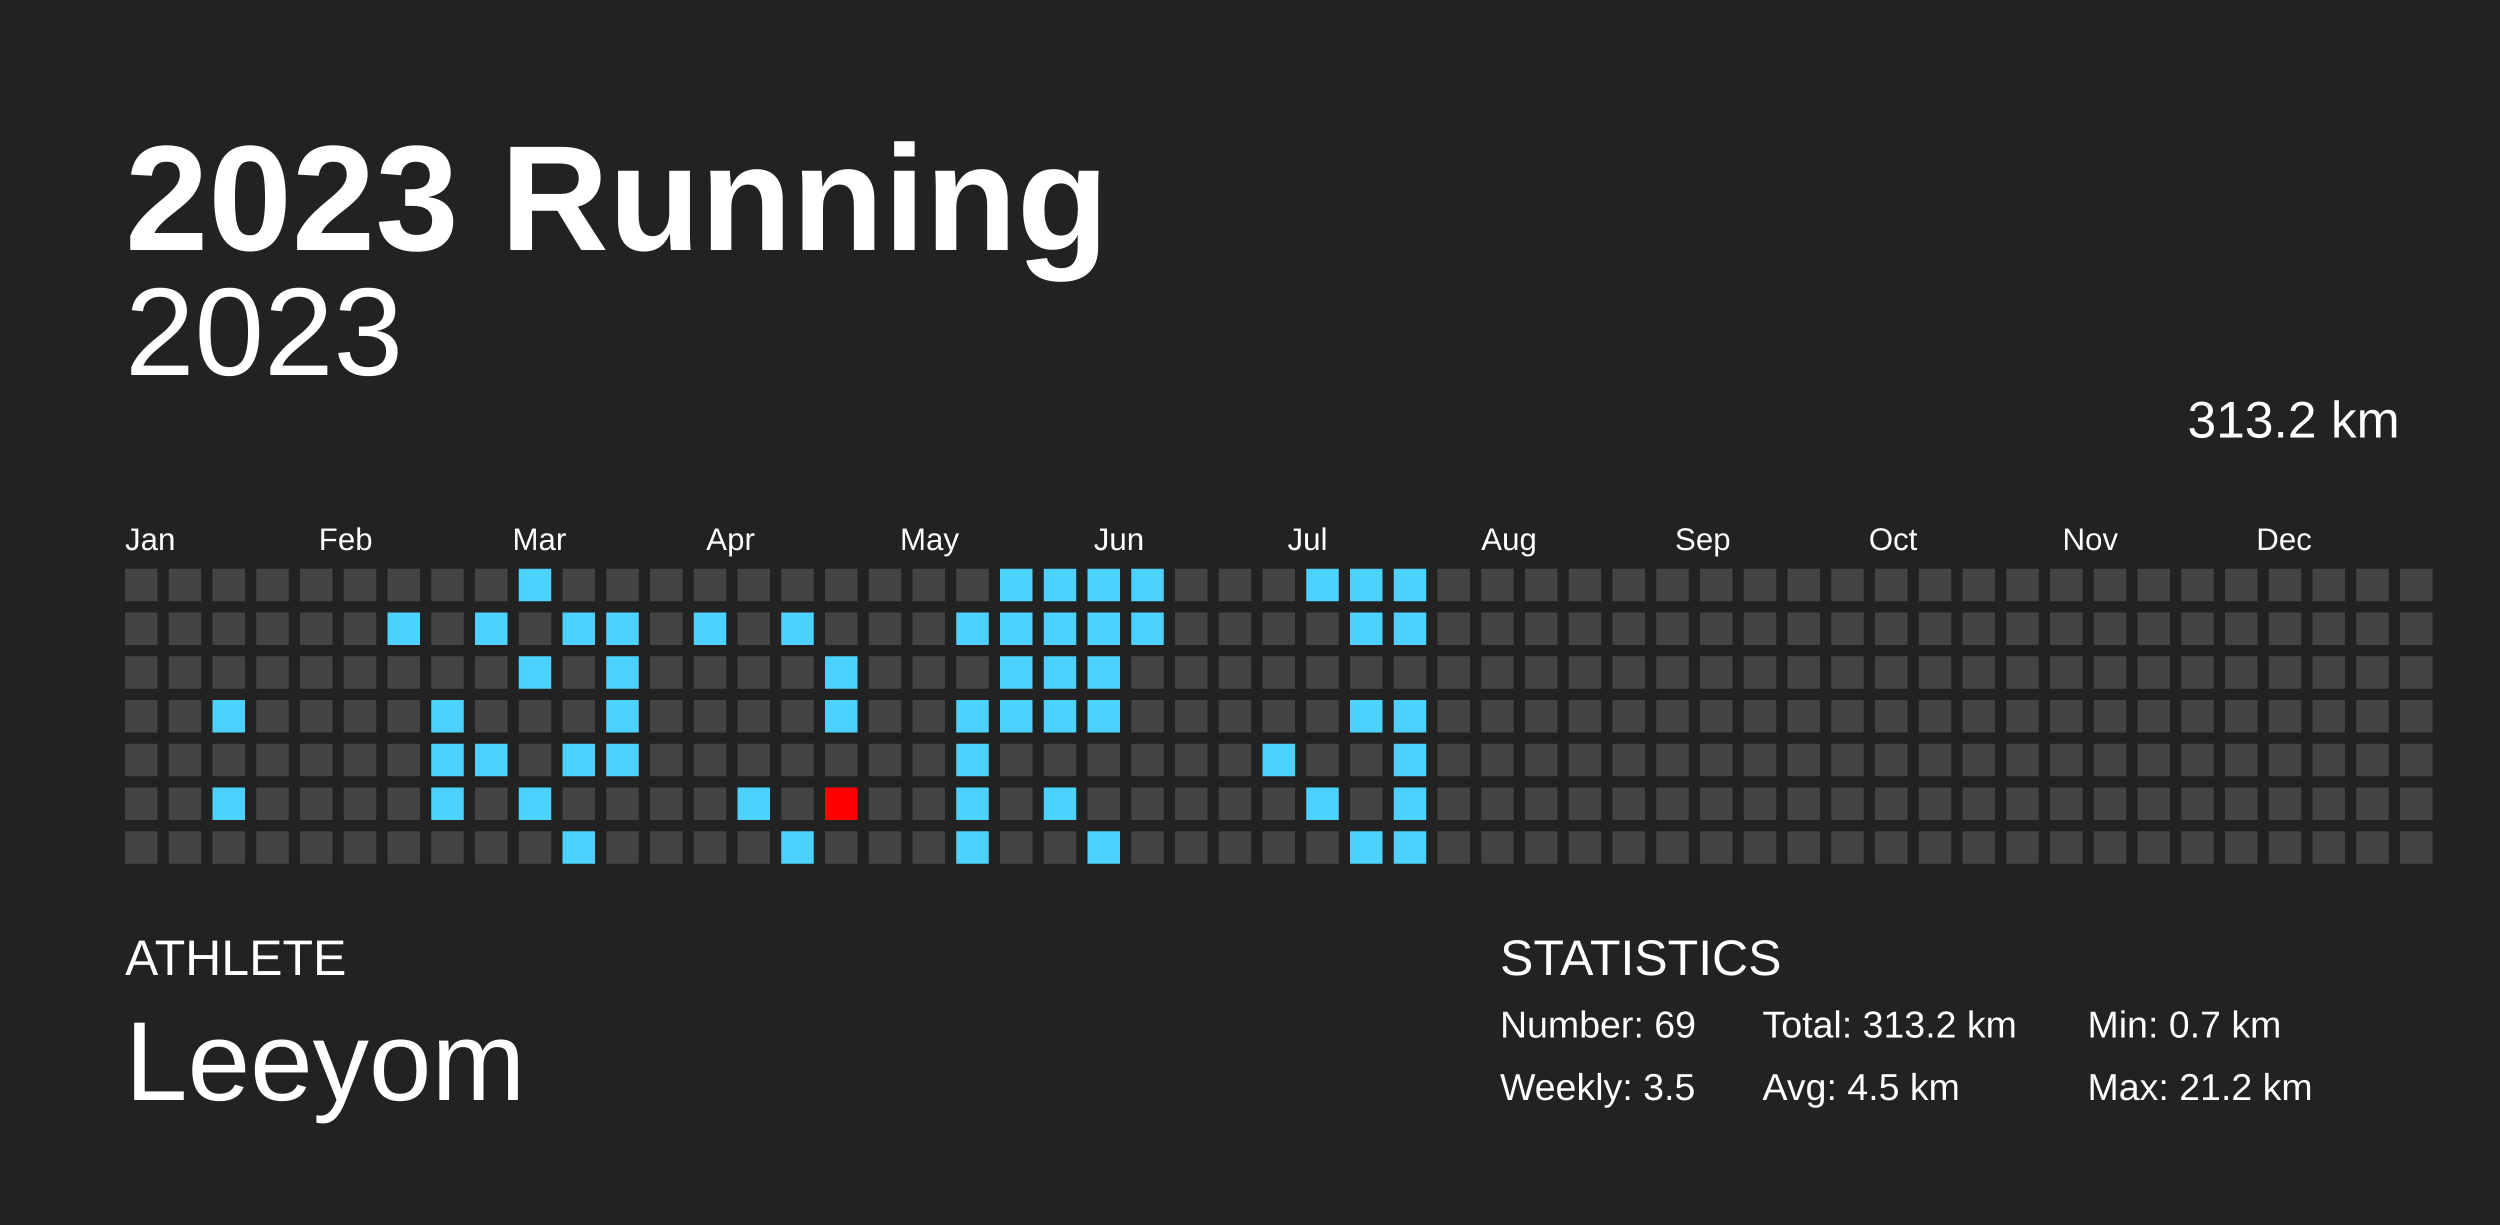
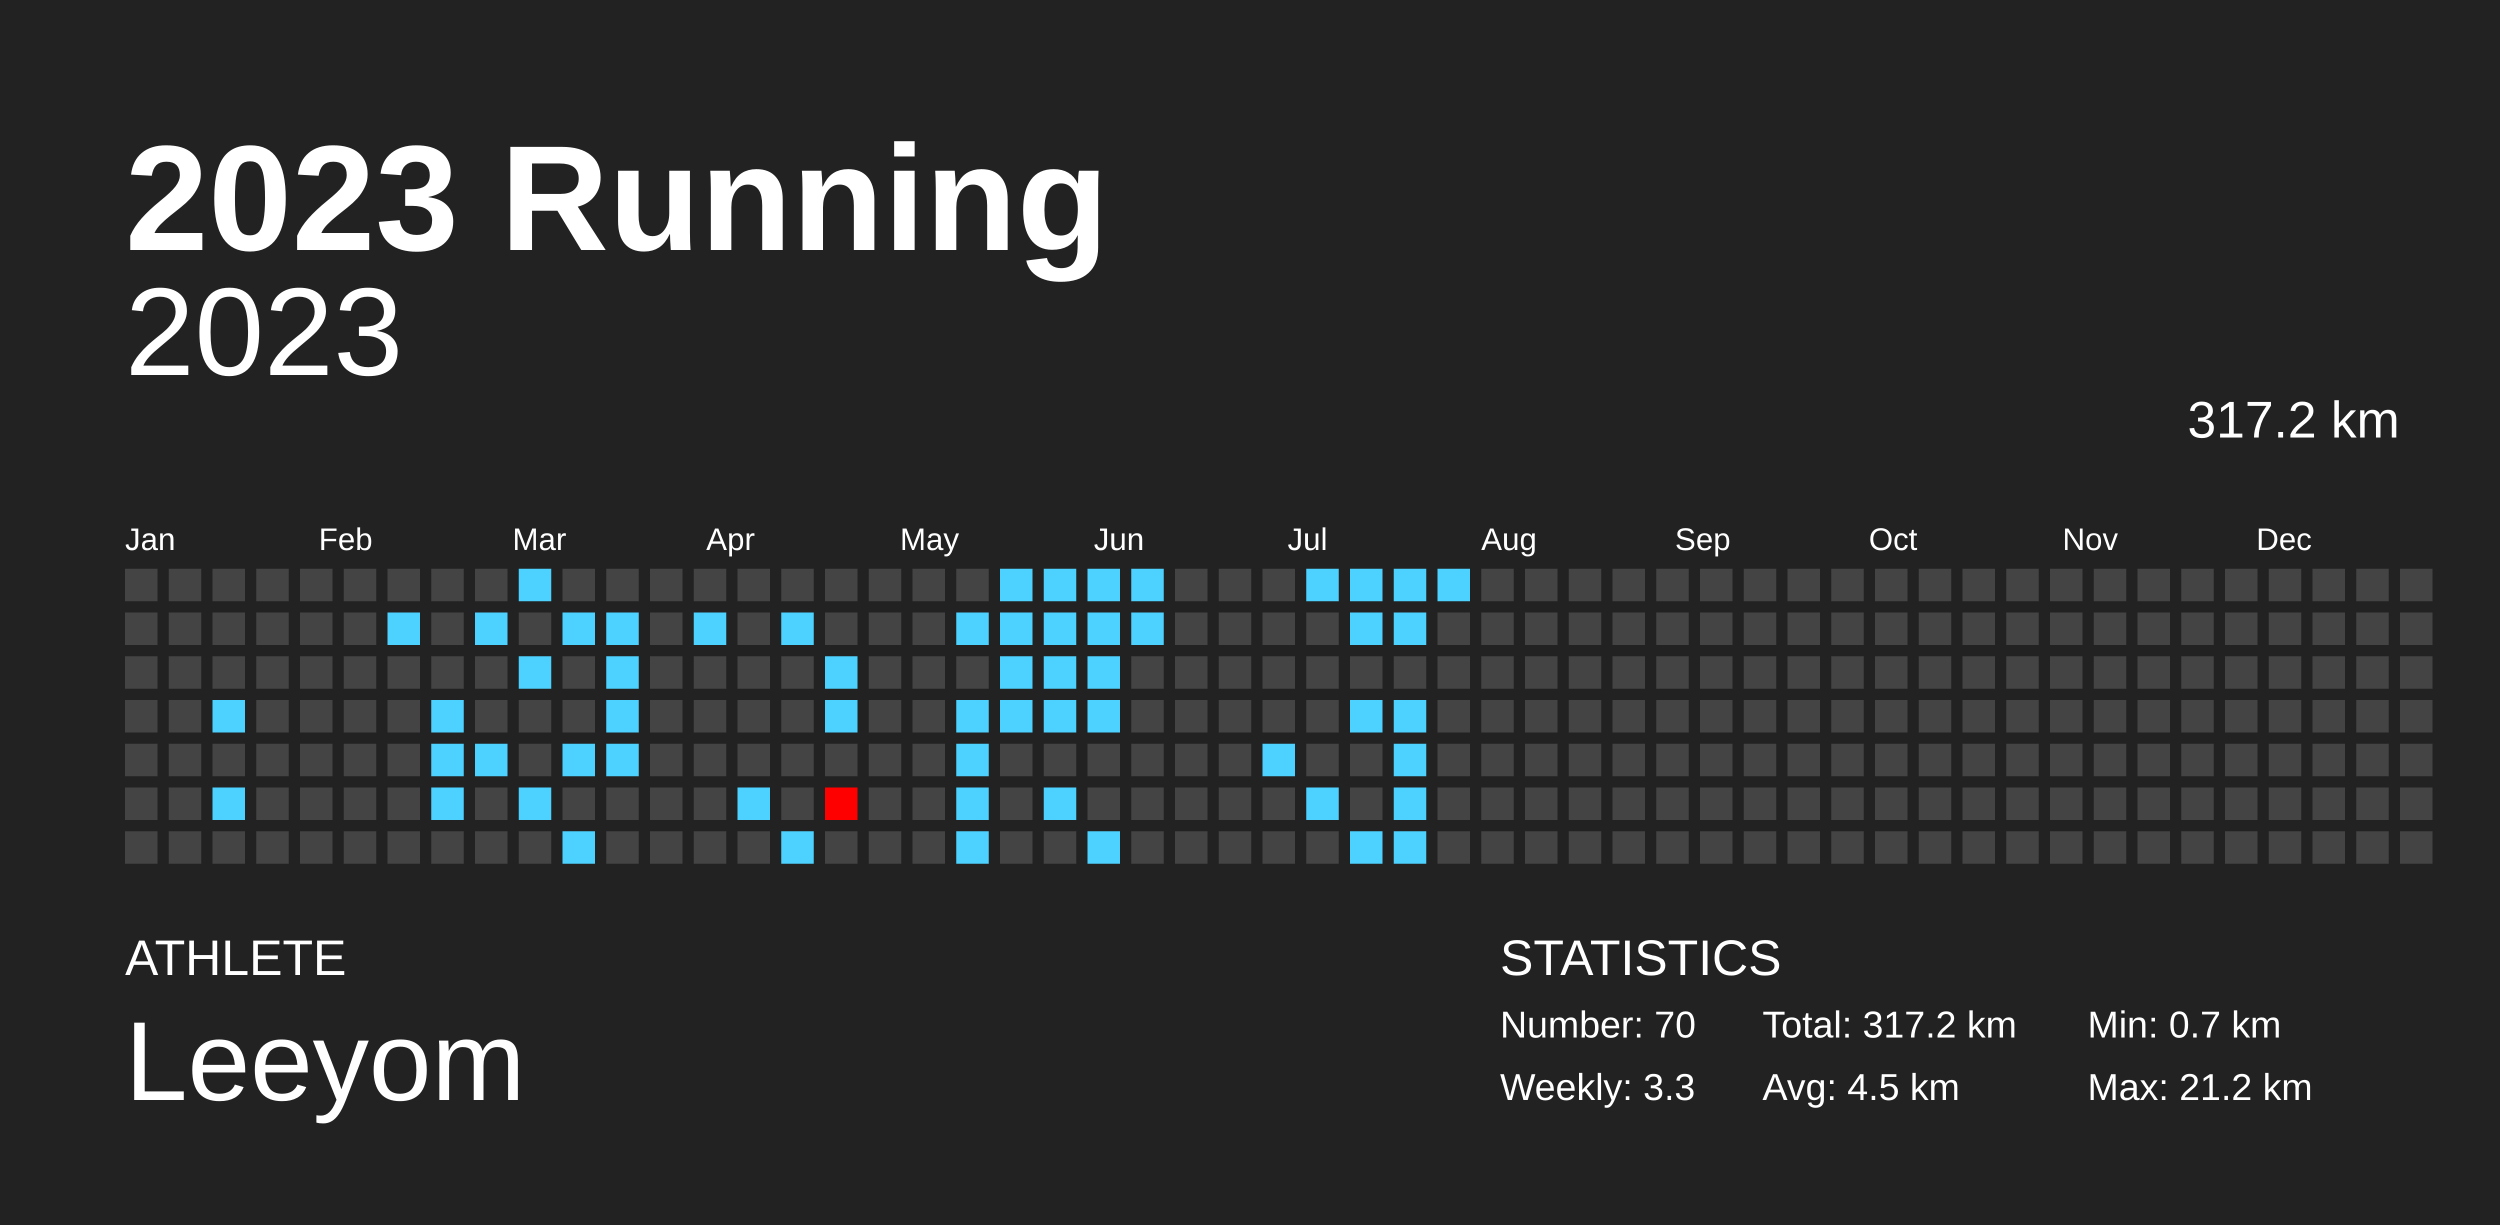
<svg xmlns="http://www.w3.org/2000/svg" baseProfile="full" height="98mm" version="1.1" viewBox="0,0,200,98" width="200mm">
  <defs />
  <rect fill="#222222" height="98" width="200" x="0" y="0" />
  <text fill="#FFFFFF" style="font-size:12px; font-family:Arial; font-weight:bold;" x="10" y="20">2023 Running</text>
  <text fill="#FFFFFF" style="font-size:4px; font-family:Arial" x="10" y="78">ATHLETE</text>
  <text fill="#FFFFFF" style="font-size:9px; font-family:Arial" x="10" y="88">Leeyom</text>
  <text fill="#FFFFFF" style="font-size:4px; font-family:Arial" x="120" y="78">STATISTICS</text>
-   <text fill="#FFFFFF" style="font-size:3px; font-family:Arial" x="120" y="83">Number: 69</text>
-   <text fill="#FFFFFF" style="font-size:3px; font-family:Arial" x="120" y="88">Weekly: 3.5</text>
-   <text fill="#FFFFFF" style="font-size:3px; font-family:Arial" x="141" y="83">Total: 313.2 km</text>
+   <text fill="#FFFFFF" style="font-size:3px; font-family:Arial" x="120" y="83">Number: 70</text>
+   <text fill="#FFFFFF" style="font-size:3px; font-family:Arial" x="120" y="88">Weekly: 3.3</text>
+   <text fill="#FFFFFF" style="font-size:3px; font-family:Arial" x="141" y="83">Total: 317.2 km</text>
  <text fill="#FFFFFF" style="font-size:3px; font-family:Arial" x="141" y="88">Avg: 4.5 km</text>
  <text fill="#FFFFFF" style="font-size:3px; font-family:Arial" x="167" y="83">Min: 0.7 km</text>
  <text fill="#FFFFFF" style="font-size:3px; font-family:Arial" x="167" y="88">Max: 21.2 km</text>
  <text alignment-baseline="hanging" fill="#FFFFFF" style="font-size:10.0px; font-family:Arial;" x="10" y="30">2023</text>
-   <text alignment-baseline="hanging" fill="#FFFFFF" style="font-size:4.125px; font-family:Arial;" x="175" y="35">313.2 km</text>
+   <text alignment-baseline="hanging" fill="#FFFFFF" style="font-size:4.125px; font-family:Arial;" x="175" y="35">317.2 km</text>
  <text fill="#FFFFFF" style="font-size:2.5px; font-family:Arial" x="10.0" y="44">Jan</text>
  <text fill="#FFFFFF" style="font-size:2.5px; font-family:Arial" x="25.5" y="44">Feb</text>
  <text fill="#FFFFFF" style="font-size:2.5px; font-family:Arial" x="41.0" y="44">Mar</text>
  <text fill="#FFFFFF" style="font-size:2.5px; font-family:Arial" x="56.5" y="44">Apr</text>
  <text fill="#FFFFFF" style="font-size:2.5px; font-family:Arial" x="72.0" y="44">May</text>
  <text fill="#FFFFFF" style="font-size:2.5px; font-family:Arial" x="87.5" y="44">Jun</text>
  <text fill="#FFFFFF" style="font-size:2.5px; font-family:Arial" x="103.0" y="44">Jul</text>
  <text fill="#FFFFFF" style="font-size:2.5px; font-family:Arial" x="118.5" y="44">Aug</text>
  <text fill="#FFFFFF" style="font-size:2.5px; font-family:Arial" x="134.0" y="44">Sep</text>
  <text fill="#FFFFFF" style="font-size:2.5px; font-family:Arial" x="149.5" y="44">Oct</text>
  <text fill="#FFFFFF" style="font-size:2.5px; font-family:Arial" x="165.0" y="44">Nov</text>
  <text fill="#FFFFFF" style="font-size:2.5px; font-family:Arial" x="180.5" y="44">Dec</text>
  <rect fill="#444444" height="2.6" width="2.6" x="10.0" y="45.5" />
  <rect fill="#444444" height="2.6" width="2.6" x="10.0" y="49.0" />
  <rect fill="#444444" height="2.6" width="2.6" x="10.0" y="52.5" />
  <rect fill="#444444" height="2.6" width="2.6" x="10.0" y="56.0" />
  <rect fill="#444444" height="2.6" width="2.6" x="10.0" y="59.5" />
  <rect fill="#444444" height="2.6" width="2.6" x="10.0" y="63.0" />
  <rect fill="#444444" height="2.6" width="2.6" x="10.0" y="66.5" />
  <rect fill="#444444" height="2.6" width="2.6" x="13.5" y="45.5" />
  <rect fill="#444444" height="2.6" width="2.6" x="13.5" y="49.0" />
  <rect fill="#444444" height="2.6" width="2.6" x="13.5" y="52.5" />
  <rect fill="#444444" height="2.6" width="2.6" x="13.5" y="56.0" />
  <rect fill="#444444" height="2.6" width="2.6" x="13.5" y="59.5" />
  <rect fill="#444444" height="2.6" width="2.6" x="13.5" y="63.0" />
  <rect fill="#444444" height="2.6" width="2.6" x="13.5" y="66.5" />
  <rect fill="#444444" height="2.6" width="2.6" x="17.0" y="45.5" />
  <rect fill="#444444" height="2.6" width="2.6" x="17.0" y="49.0" />
  <rect fill="#444444" height="2.6" width="2.6" x="17.0" y="52.5" />
  <rect fill="#4dd2ff" height="2.6" width="2.6" x="17.0" y="56.0" />
  <rect fill="#444444" height="2.6" width="2.6" x="17.0" y="59.5" />
  <rect fill="#4dd2ff" height="2.6" width="2.6" x="17.0" y="63.0" />
  <rect fill="#444444" height="2.6" width="2.6" x="17.0" y="66.5" />
  <rect fill="#444444" height="2.6" width="2.6" x="20.5" y="45.5" />
  <rect fill="#444444" height="2.6" width="2.6" x="20.5" y="49.0" />
  <rect fill="#444444" height="2.6" width="2.6" x="20.5" y="52.5" />
  <rect fill="#444444" height="2.6" width="2.6" x="20.5" y="56.0" />
  <rect fill="#444444" height="2.6" width="2.6" x="20.5" y="59.5" />
  <rect fill="#444444" height="2.6" width="2.6" x="20.5" y="63.0" />
  <rect fill="#444444" height="2.6" width="2.6" x="20.5" y="66.5" />
  <rect fill="#444444" height="2.6" width="2.6" x="24.0" y="45.5" />
  <rect fill="#444444" height="2.6" width="2.6" x="24.0" y="49.0" />
  <rect fill="#444444" height="2.6" width="2.6" x="24.0" y="52.5" />
  <rect fill="#444444" height="2.6" width="2.6" x="24.0" y="56.0" />
  <rect fill="#444444" height="2.6" width="2.6" x="24.0" y="59.5" />
  <rect fill="#444444" height="2.6" width="2.6" x="24.0" y="63.0" />
  <rect fill="#444444" height="2.6" width="2.6" x="24.0" y="66.5" />
  <rect fill="#444444" height="2.6" width="2.6" x="27.5" y="45.5" />
  <rect fill="#444444" height="2.6" width="2.6" x="27.5" y="49.0" />
  <rect fill="#444444" height="2.6" width="2.6" x="27.5" y="52.5" />
  <rect fill="#444444" height="2.6" width="2.6" x="27.5" y="56.0" />
  <rect fill="#444444" height="2.6" width="2.6" x="27.5" y="59.5" />
  <rect fill="#444444" height="2.6" width="2.6" x="27.5" y="63.0" />
  <rect fill="#444444" height="2.6" width="2.6" x="27.5" y="66.5" />
  <rect fill="#444444" height="2.6" width="2.6" x="31.0" y="45.5" />
  <rect fill="#4dd2ff" height="2.6" width="2.6" x="31.0" y="49.0" />
  <rect fill="#444444" height="2.6" width="2.6" x="31.0" y="52.5" />
  <rect fill="#444444" height="2.6" width="2.6" x="31.0" y="56.0" />
  <rect fill="#444444" height="2.6" width="2.6" x="31.0" y="59.5" />
  <rect fill="#444444" height="2.6" width="2.6" x="31.0" y="63.0" />
  <rect fill="#444444" height="2.6" width="2.6" x="31.0" y="66.5" />
  <rect fill="#444444" height="2.6" width="2.6" x="34.5" y="45.5" />
  <rect fill="#444444" height="2.6" width="2.6" x="34.5" y="49.0" />
  <rect fill="#444444" height="2.6" width="2.6" x="34.5" y="52.5" />
  <rect fill="#4dd2ff" height="2.6" width="2.6" x="34.5" y="56.0" />
  <rect fill="#4dd2ff" height="2.6" width="2.6" x="34.5" y="59.5" />
  <rect fill="#4dd2ff" height="2.6" width="2.6" x="34.5" y="63.0" />
  <rect fill="#444444" height="2.6" width="2.6" x="34.5" y="66.5" />
  <rect fill="#444444" height="2.6" width="2.6" x="38.0" y="45.5" />
  <rect fill="#4dd2ff" height="2.6" width="2.6" x="38.0" y="49.0" />
  <rect fill="#444444" height="2.6" width="2.6" x="38.0" y="52.5" />
  <rect fill="#444444" height="2.6" width="2.6" x="38.0" y="56.0" />
  <rect fill="#4dd2ff" height="2.6" width="2.6" x="38.0" y="59.5" />
  <rect fill="#444444" height="2.6" width="2.6" x="38.0" y="63.0" />
  <rect fill="#444444" height="2.6" width="2.6" x="38.0" y="66.5" />
  <rect fill="#4dd2ff" height="2.6" width="2.6" x="41.5" y="45.5" />
  <rect fill="#444444" height="2.6" width="2.6" x="41.5" y="49.0" />
  <rect fill="#4dd2ff" height="2.6" width="2.6" x="41.5" y="52.5" />
  <rect fill="#444444" height="2.6" width="2.6" x="41.5" y="56.0" />
  <rect fill="#444444" height="2.6" width="2.6" x="41.5" y="59.5" />
  <rect fill="#4dd2ff" height="2.6" width="2.6" x="41.5" y="63.0" />
  <rect fill="#444444" height="2.6" width="2.6" x="41.5" y="66.5" />
  <rect fill="#444444" height="2.6" width="2.6" x="45.0" y="45.5" />
  <rect fill="#4dd2ff" height="2.6" width="2.6" x="45.0" y="49.0" />
  <rect fill="#444444" height="2.6" width="2.6" x="45.0" y="52.5" />
  <rect fill="#444444" height="2.6" width="2.6" x="45.0" y="56.0" />
  <rect fill="#4dd2ff" height="2.6" width="2.6" x="45.0" y="59.5" />
  <rect fill="#444444" height="2.6" width="2.6" x="45.0" y="63.0" />
  <rect fill="#4dd2ff" height="2.6" width="2.6" x="45.0" y="66.5" />
  <rect fill="#444444" height="2.6" width="2.6" x="48.5" y="45.5" />
  <rect fill="#4dd2ff" height="2.6" width="2.6" x="48.5" y="49.0" />
  <rect fill="#4dd2ff" height="2.6" width="2.6" x="48.5" y="52.5" />
  <rect fill="#4dd2ff" height="2.6" width="2.6" x="48.5" y="56.0" />
  <rect fill="#4dd2ff" height="2.6" width="2.6" x="48.5" y="59.5" />
  <rect fill="#444444" height="2.6" width="2.6" x="48.5" y="63.0" />
  <rect fill="#444444" height="2.6" width="2.6" x="48.5" y="66.5" />
  <rect fill="#444444" height="2.6" width="2.6" x="52.0" y="45.5" />
  <rect fill="#444444" height="2.6" width="2.6" x="52.0" y="49.0" />
  <rect fill="#444444" height="2.6" width="2.6" x="52.0" y="52.5" />
  <rect fill="#444444" height="2.6" width="2.6" x="52.0" y="56.0" />
  <rect fill="#444444" height="2.6" width="2.6" x="52.0" y="59.5" />
  <rect fill="#444444" height="2.6" width="2.6" x="52.0" y="63.0" />
  <rect fill="#444444" height="2.6" width="2.6" x="52.0" y="66.5" />
  <rect fill="#444444" height="2.6" width="2.6" x="55.5" y="45.5" />
  <rect fill="#4dd2ff" height="2.6" width="2.6" x="55.5" y="49.0" />
  <rect fill="#444444" height="2.6" width="2.6" x="55.5" y="52.5" />
  <rect fill="#444444" height="2.6" width="2.6" x="55.5" y="56.0" />
  <rect fill="#444444" height="2.6" width="2.6" x="55.5" y="59.5" />
  <rect fill="#444444" height="2.6" width="2.6" x="55.5" y="63.0" />
  <rect fill="#444444" height="2.6" width="2.6" x="55.5" y="66.5" />
  <rect fill="#444444" height="2.6" width="2.6" x="59.0" y="45.5" />
  <rect fill="#444444" height="2.6" width="2.6" x="59.0" y="49.0" />
  <rect fill="#444444" height="2.6" width="2.6" x="59.0" y="52.5" />
  <rect fill="#444444" height="2.6" width="2.6" x="59.0" y="56.0" />
  <rect fill="#444444" height="2.6" width="2.6" x="59.0" y="59.5" />
  <rect fill="#4dd2ff" height="2.6" width="2.6" x="59.0" y="63.0" />
  <rect fill="#444444" height="2.6" width="2.6" x="59.0" y="66.5" />
  <rect fill="#444444" height="2.6" width="2.6" x="62.5" y="45.5" />
  <rect fill="#4dd2ff" height="2.6" width="2.6" x="62.5" y="49.0" />
  <rect fill="#444444" height="2.6" width="2.6" x="62.5" y="52.5" />
  <rect fill="#444444" height="2.6" width="2.6" x="62.5" y="56.0" />
  <rect fill="#444444" height="2.6" width="2.6" x="62.5" y="59.5" />
  <rect fill="#444444" height="2.6" width="2.6" x="62.5" y="63.0" />
  <rect fill="#4dd2ff" height="2.6" width="2.6" x="62.5" y="66.5" />
  <rect fill="#444444" height="2.6" width="2.6" x="66.0" y="45.5" />
  <rect fill="#444444" height="2.6" width="2.6" x="66.0" y="49.0" />
  <rect fill="#4dd2ff" height="2.6" width="2.6" x="66.0" y="52.5" />
  <rect fill="#4dd2ff" height="2.6" width="2.6" x="66.0" y="56.0" />
  <rect fill="#444444" height="2.6" width="2.6" x="66.0" y="59.5" />
  <rect fill="red" height="2.6" width="2.6" x="66.0" y="63.0" />
  <rect fill="#444444" height="2.6" width="2.6" x="66.0" y="66.5" />
  <rect fill="#444444" height="2.6" width="2.6" x="69.5" y="45.5" />
  <rect fill="#444444" height="2.6" width="2.6" x="69.5" y="49.0" />
  <rect fill="#444444" height="2.6" width="2.6" x="69.5" y="52.5" />
  <rect fill="#444444" height="2.6" width="2.6" x="69.5" y="56.0" />
  <rect fill="#444444" height="2.6" width="2.6" x="69.5" y="59.5" />
  <rect fill="#444444" height="2.6" width="2.6" x="69.5" y="63.0" />
  <rect fill="#444444" height="2.6" width="2.6" x="69.5" y="66.5" />
  <rect fill="#444444" height="2.6" width="2.6" x="73.0" y="45.5" />
  <rect fill="#444444" height="2.6" width="2.6" x="73.0" y="49.0" />
  <rect fill="#444444" height="2.6" width="2.6" x="73.0" y="52.5" />
  <rect fill="#444444" height="2.6" width="2.6" x="73.0" y="56.0" />
  <rect fill="#444444" height="2.6" width="2.6" x="73.0" y="59.5" />
  <rect fill="#444444" height="2.6" width="2.6" x="73.0" y="63.0" />
  <rect fill="#444444" height="2.6" width="2.6" x="73.0" y="66.5" />
  <rect fill="#444444" height="2.6" width="2.6" x="76.5" y="45.5" />
  <rect fill="#4dd2ff" height="2.6" width="2.6" x="76.5" y="49.0" />
  <rect fill="#444444" height="2.6" width="2.6" x="76.5" y="52.5" />
  <rect fill="#4dd2ff" height="2.6" width="2.6" x="76.5" y="56.0" />
  <rect fill="#4dd2ff" height="2.6" width="2.6" x="76.5" y="59.5" />
  <rect fill="#4dd2ff" height="2.6" width="2.6" x="76.5" y="63.0" />
  <rect fill="#4dd2ff" height="2.6" width="2.6" x="76.5" y="66.5" />
  <rect fill="#4dd2ff" height="2.6" width="2.6" x="80.0" y="45.5" />
  <rect fill="#4dd2ff" height="2.6" width="2.6" x="80.0" y="49.0" />
  <rect fill="#4dd2ff" height="2.6" width="2.6" x="80.0" y="52.5" />
  <rect fill="#4dd2ff" height="2.6" width="2.6" x="80.0" y="56.0" />
  <rect fill="#444444" height="2.6" width="2.6" x="80.0" y="59.5" />
  <rect fill="#444444" height="2.6" width="2.6" x="80.0" y="63.0" />
  <rect fill="#444444" height="2.6" width="2.6" x="80.0" y="66.5" />
  <rect fill="#4dd2ff" height="2.6" width="2.6" x="83.5" y="45.5" />
  <rect fill="#4dd2ff" height="2.6" width="2.6" x="83.5" y="49.0" />
  <rect fill="#4dd2ff" height="2.6" width="2.6" x="83.5" y="52.5" />
  <rect fill="#4dd2ff" height="2.6" width="2.6" x="83.5" y="56.0" />
  <rect fill="#444444" height="2.6" width="2.6" x="83.5" y="59.5" />
  <rect fill="#4dd2ff" height="2.6" width="2.6" x="83.5" y="63.0" />
  <rect fill="#444444" height="2.6" width="2.6" x="83.5" y="66.5" />
  <rect fill="#4dd2ff" height="2.6" width="2.6" x="87.0" y="45.5" />
  <rect fill="#4dd2ff" height="2.6" width="2.6" x="87.0" y="49.0" />
  <rect fill="#4dd2ff" height="2.6" width="2.6" x="87.0" y="52.5" />
  <rect fill="#4dd2ff" height="2.6" width="2.6" x="87.0" y="56.0" />
  <rect fill="#444444" height="2.6" width="2.6" x="87.0" y="59.5" />
  <rect fill="#444444" height="2.6" width="2.6" x="87.0" y="63.0" />
  <rect fill="#4dd2ff" height="2.6" width="2.6" x="87.0" y="66.5" />
  <rect fill="#4dd2ff" height="2.6" width="2.6" x="90.5" y="45.5" />
  <rect fill="#4dd2ff" height="2.6" width="2.6" x="90.5" y="49.0" />
  <rect fill="#444444" height="2.6" width="2.6" x="90.5" y="52.5" />
  <rect fill="#444444" height="2.6" width="2.6" x="90.5" y="56.0" />
  <rect fill="#444444" height="2.6" width="2.6" x="90.5" y="59.5" />
  <rect fill="#444444" height="2.6" width="2.6" x="90.5" y="63.0" />
  <rect fill="#444444" height="2.6" width="2.6" x="90.5" y="66.5" />
  <rect fill="#444444" height="2.6" width="2.6" x="94.0" y="45.5" />
  <rect fill="#444444" height="2.6" width="2.6" x="94.0" y="49.0" />
  <rect fill="#444444" height="2.6" width="2.6" x="94.0" y="52.5" />
  <rect fill="#444444" height="2.6" width="2.6" x="94.0" y="56.0" />
  <rect fill="#444444" height="2.6" width="2.6" x="94.0" y="59.5" />
  <rect fill="#444444" height="2.6" width="2.6" x="94.0" y="63.0" />
  <rect fill="#444444" height="2.6" width="2.6" x="94.0" y="66.5" />
  <rect fill="#444444" height="2.6" width="2.6" x="97.5" y="45.5" />
  <rect fill="#444444" height="2.6" width="2.6" x="97.5" y="49.0" />
  <rect fill="#444444" height="2.6" width="2.6" x="97.5" y="52.5" />
  <rect fill="#444444" height="2.6" width="2.6" x="97.5" y="56.0" />
  <rect fill="#444444" height="2.6" width="2.6" x="97.5" y="59.5" />
  <rect fill="#444444" height="2.6" width="2.6" x="97.5" y="63.0" />
  <rect fill="#444444" height="2.6" width="2.6" x="97.5" y="66.5" />
  <rect fill="#444444" height="2.6" width="2.6" x="101.0" y="45.5" />
  <rect fill="#444444" height="2.6" width="2.6" x="101.0" y="49.0" />
  <rect fill="#444444" height="2.6" width="2.6" x="101.0" y="52.5" />
  <rect fill="#444444" height="2.6" width="2.6" x="101.0" y="56.0" />
  <rect fill="#4dd2ff" height="2.6" width="2.6" x="101.0" y="59.5" />
  <rect fill="#444444" height="2.6" width="2.6" x="101.0" y="63.0" />
  <rect fill="#444444" height="2.6" width="2.6" x="101.0" y="66.5" />
  <rect fill="#4dd2ff" height="2.6" width="2.6" x="104.5" y="45.5" />
  <rect fill="#444444" height="2.6" width="2.6" x="104.5" y="49.0" />
  <rect fill="#444444" height="2.6" width="2.6" x="104.5" y="52.5" />
  <rect fill="#444444" height="2.6" width="2.6" x="104.5" y="56.0" />
  <rect fill="#444444" height="2.6" width="2.6" x="104.5" y="59.5" />
  <rect fill="#4dd2ff" height="2.6" width="2.6" x="104.5" y="63.0" />
  <rect fill="#444444" height="2.6" width="2.6" x="104.5" y="66.5" />
  <rect fill="#4dd2ff" height="2.6" width="2.6" x="108.0" y="45.5" />
  <rect fill="#4dd2ff" height="2.6" width="2.6" x="108.0" y="49.0" />
  <rect fill="#444444" height="2.6" width="2.6" x="108.0" y="52.5" />
  <rect fill="#4dd2ff" height="2.6" width="2.6" x="108.0" y="56.0" />
  <rect fill="#444444" height="2.6" width="2.6" x="108.0" y="59.5" />
  <rect fill="#444444" height="2.6" width="2.6" x="108.0" y="63.0" />
  <rect fill="#4dd2ff" height="2.6" width="2.6" x="108.0" y="66.5" />
  <rect fill="#4dd2ff" height="2.6" width="2.6" x="111.5" y="45.5" />
  <rect fill="#4dd2ff" height="2.6" width="2.6" x="111.5" y="49.0" />
  <rect fill="#444444" height="2.6" width="2.6" x="111.5" y="52.5" />
  <rect fill="#4dd2ff" height="2.6" width="2.6" x="111.5" y="56.0" />
  <rect fill="#4dd2ff" height="2.6" width="2.6" x="111.5" y="59.5" />
  <rect fill="#4dd2ff" height="2.6" width="2.6" x="111.5" y="63.0" />
  <rect fill="#4dd2ff" height="2.6" width="2.6" x="111.5" y="66.5" />
-   <rect fill="#444444" height="2.6" width="2.6" x="115.0" y="45.5" />
+   <rect fill="#4dd2ff" height="2.6" width="2.6" x="115.0" y="45.5" />
  <rect fill="#444444" height="2.6" width="2.6" x="115.0" y="49.0" />
  <rect fill="#444444" height="2.6" width="2.6" x="115.0" y="52.5" />
  <rect fill="#444444" height="2.6" width="2.6" x="115.0" y="56.0" />
  <rect fill="#444444" height="2.6" width="2.6" x="115.0" y="59.5" />
  <rect fill="#444444" height="2.6" width="2.6" x="115.0" y="63.0" />
  <rect fill="#444444" height="2.6" width="2.6" x="115.0" y="66.5" />
  <rect fill="#444444" height="2.6" width="2.6" x="118.5" y="45.5" />
  <rect fill="#444444" height="2.6" width="2.6" x="118.5" y="49.0" />
  <rect fill="#444444" height="2.6" width="2.6" x="118.5" y="52.5" />
  <rect fill="#444444" height="2.6" width="2.6" x="118.5" y="56.0" />
  <rect fill="#444444" height="2.6" width="2.6" x="118.5" y="59.5" />
  <rect fill="#444444" height="2.6" width="2.6" x="118.5" y="63.0" />
  <rect fill="#444444" height="2.6" width="2.6" x="118.5" y="66.5" />
  <rect fill="#444444" height="2.6" width="2.6" x="122.0" y="45.5" />
  <rect fill="#444444" height="2.6" width="2.6" x="122.0" y="49.0" />
  <rect fill="#444444" height="2.6" width="2.6" x="122.0" y="52.5" />
  <rect fill="#444444" height="2.6" width="2.6" x="122.0" y="56.0" />
  <rect fill="#444444" height="2.6" width="2.6" x="122.0" y="59.5" />
  <rect fill="#444444" height="2.6" width="2.6" x="122.0" y="63.0" />
  <rect fill="#444444" height="2.6" width="2.6" x="122.0" y="66.5" />
  <rect fill="#444444" height="2.6" width="2.6" x="125.5" y="45.5" />
  <rect fill="#444444" height="2.6" width="2.6" x="125.5" y="49.0" />
  <rect fill="#444444" height="2.6" width="2.6" x="125.5" y="52.5" />
  <rect fill="#444444" height="2.6" width="2.6" x="125.5" y="56.0" />
  <rect fill="#444444" height="2.6" width="2.6" x="125.5" y="59.5" />
  <rect fill="#444444" height="2.6" width="2.6" x="125.5" y="63.0" />
  <rect fill="#444444" height="2.6" width="2.6" x="125.5" y="66.5" />
  <rect fill="#444444" height="2.6" width="2.6" x="129.0" y="45.5" />
  <rect fill="#444444" height="2.6" width="2.6" x="129.0" y="49.0" />
  <rect fill="#444444" height="2.6" width="2.6" x="129.0" y="52.5" />
  <rect fill="#444444" height="2.6" width="2.6" x="129.0" y="56.0" />
  <rect fill="#444444" height="2.6" width="2.6" x="129.0" y="59.5" />
  <rect fill="#444444" height="2.6" width="2.6" x="129.0" y="63.0" />
  <rect fill="#444444" height="2.6" width="2.6" x="129.0" y="66.5" />
  <rect fill="#444444" height="2.6" width="2.6" x="132.5" y="45.5" />
  <rect fill="#444444" height="2.6" width="2.6" x="132.5" y="49.0" />
  <rect fill="#444444" height="2.6" width="2.6" x="132.5" y="52.5" />
  <rect fill="#444444" height="2.6" width="2.6" x="132.5" y="56.0" />
  <rect fill="#444444" height="2.6" width="2.6" x="132.5" y="59.5" />
  <rect fill="#444444" height="2.6" width="2.6" x="132.5" y="63.0" />
  <rect fill="#444444" height="2.6" width="2.6" x="132.5" y="66.5" />
  <rect fill="#444444" height="2.6" width="2.6" x="136.0" y="45.5" />
  <rect fill="#444444" height="2.6" width="2.6" x="136.0" y="49.0" />
  <rect fill="#444444" height="2.6" width="2.6" x="136.0" y="52.5" />
  <rect fill="#444444" height="2.6" width="2.6" x="136.0" y="56.0" />
  <rect fill="#444444" height="2.6" width="2.6" x="136.0" y="59.5" />
  <rect fill="#444444" height="2.6" width="2.6" x="136.0" y="63.0" />
  <rect fill="#444444" height="2.6" width="2.6" x="136.0" y="66.5" />
  <rect fill="#444444" height="2.6" width="2.6" x="139.5" y="45.5" />
  <rect fill="#444444" height="2.6" width="2.6" x="139.5" y="49.0" />
  <rect fill="#444444" height="2.6" width="2.6" x="139.5" y="52.5" />
  <rect fill="#444444" height="2.6" width="2.6" x="139.5" y="56.0" />
  <rect fill="#444444" height="2.6" width="2.6" x="139.5" y="59.5" />
  <rect fill="#444444" height="2.6" width="2.6" x="139.5" y="63.0" />
  <rect fill="#444444" height="2.6" width="2.6" x="139.5" y="66.5" />
  <rect fill="#444444" height="2.6" width="2.6" x="143.0" y="45.5" />
  <rect fill="#444444" height="2.6" width="2.6" x="143.0" y="49.0" />
  <rect fill="#444444" height="2.6" width="2.6" x="143.0" y="52.5" />
  <rect fill="#444444" height="2.6" width="2.6" x="143.0" y="56.0" />
  <rect fill="#444444" height="2.6" width="2.6" x="143.0" y="59.5" />
  <rect fill="#444444" height="2.6" width="2.6" x="143.0" y="63.0" />
  <rect fill="#444444" height="2.6" width="2.6" x="143.0" y="66.5" />
  <rect fill="#444444" height="2.6" width="2.6" x="146.5" y="45.5" />
  <rect fill="#444444" height="2.6" width="2.6" x="146.5" y="49.0" />
  <rect fill="#444444" height="2.6" width="2.6" x="146.5" y="52.5" />
  <rect fill="#444444" height="2.6" width="2.6" x="146.5" y="56.0" />
  <rect fill="#444444" height="2.6" width="2.6" x="146.5" y="59.5" />
  <rect fill="#444444" height="2.6" width="2.6" x="146.5" y="63.0" />
  <rect fill="#444444" height="2.6" width="2.6" x="146.5" y="66.5" />
  <rect fill="#444444" height="2.6" width="2.6" x="150.0" y="45.5" />
  <rect fill="#444444" height="2.6" width="2.6" x="150.0" y="49.0" />
  <rect fill="#444444" height="2.6" width="2.6" x="150.0" y="52.5" />
  <rect fill="#444444" height="2.6" width="2.6" x="150.0" y="56.0" />
  <rect fill="#444444" height="2.6" width="2.6" x="150.0" y="59.5" />
  <rect fill="#444444" height="2.6" width="2.6" x="150.0" y="63.0" />
  <rect fill="#444444" height="2.6" width="2.6" x="150.0" y="66.5" />
  <rect fill="#444444" height="2.6" width="2.6" x="153.5" y="45.5" />
  <rect fill="#444444" height="2.6" width="2.6" x="153.5" y="49.0" />
  <rect fill="#444444" height="2.6" width="2.6" x="153.5" y="52.5" />
  <rect fill="#444444" height="2.6" width="2.6" x="153.5" y="56.0" />
  <rect fill="#444444" height="2.6" width="2.6" x="153.5" y="59.5" />
  <rect fill="#444444" height="2.6" width="2.6" x="153.5" y="63.0" />
  <rect fill="#444444" height="2.6" width="2.6" x="153.5" y="66.5" />
  <rect fill="#444444" height="2.6" width="2.6" x="157.0" y="45.5" />
  <rect fill="#444444" height="2.6" width="2.6" x="157.0" y="49.0" />
  <rect fill="#444444" height="2.6" width="2.6" x="157.0" y="52.5" />
  <rect fill="#444444" height="2.6" width="2.6" x="157.0" y="56.0" />
  <rect fill="#444444" height="2.6" width="2.6" x="157.0" y="59.5" />
  <rect fill="#444444" height="2.6" width="2.6" x="157.0" y="63.0" />
  <rect fill="#444444" height="2.6" width="2.6" x="157.0" y="66.5" />
  <rect fill="#444444" height="2.6" width="2.6" x="160.5" y="45.5" />
  <rect fill="#444444" height="2.6" width="2.6" x="160.5" y="49.0" />
  <rect fill="#444444" height="2.6" width="2.6" x="160.5" y="52.5" />
  <rect fill="#444444" height="2.6" width="2.6" x="160.5" y="56.0" />
  <rect fill="#444444" height="2.6" width="2.6" x="160.5" y="59.5" />
  <rect fill="#444444" height="2.6" width="2.6" x="160.5" y="63.0" />
  <rect fill="#444444" height="2.6" width="2.6" x="160.5" y="66.5" />
  <rect fill="#444444" height="2.6" width="2.6" x="164.0" y="45.5" />
  <rect fill="#444444" height="2.6" width="2.6" x="164.0" y="49.0" />
  <rect fill="#444444" height="2.6" width="2.6" x="164.0" y="52.5" />
  <rect fill="#444444" height="2.6" width="2.6" x="164.0" y="56.0" />
  <rect fill="#444444" height="2.6" width="2.6" x="164.0" y="59.5" />
  <rect fill="#444444" height="2.6" width="2.6" x="164.0" y="63.0" />
  <rect fill="#444444" height="2.6" width="2.6" x="164.0" y="66.5" />
  <rect fill="#444444" height="2.6" width="2.6" x="167.5" y="45.5" />
  <rect fill="#444444" height="2.6" width="2.6" x="167.5" y="49.0" />
  <rect fill="#444444" height="2.6" width="2.6" x="167.5" y="52.5" />
  <rect fill="#444444" height="2.6" width="2.6" x="167.5" y="56.0" />
  <rect fill="#444444" height="2.6" width="2.6" x="167.5" y="59.5" />
  <rect fill="#444444" height="2.6" width="2.6" x="167.5" y="63.0" />
  <rect fill="#444444" height="2.6" width="2.6" x="167.5" y="66.5" />
  <rect fill="#444444" height="2.6" width="2.6" x="171.0" y="45.5" />
  <rect fill="#444444" height="2.6" width="2.6" x="171.0" y="49.0" />
  <rect fill="#444444" height="2.6" width="2.6" x="171.0" y="52.5" />
  <rect fill="#444444" height="2.6" width="2.6" x="171.0" y="56.0" />
  <rect fill="#444444" height="2.6" width="2.6" x="171.0" y="59.5" />
  <rect fill="#444444" height="2.6" width="2.6" x="171.0" y="63.0" />
  <rect fill="#444444" height="2.6" width="2.6" x="171.0" y="66.5" />
  <rect fill="#444444" height="2.6" width="2.6" x="174.5" y="45.5" />
  <rect fill="#444444" height="2.6" width="2.6" x="174.5" y="49.0" />
  <rect fill="#444444" height="2.6" width="2.6" x="174.5" y="52.5" />
  <rect fill="#444444" height="2.6" width="2.6" x="174.5" y="56.0" />
  <rect fill="#444444" height="2.6" width="2.6" x="174.5" y="59.5" />
  <rect fill="#444444" height="2.6" width="2.6" x="174.5" y="63.0" />
  <rect fill="#444444" height="2.6" width="2.6" x="174.5" y="66.5" />
  <rect fill="#444444" height="2.6" width="2.6" x="178.0" y="45.5" />
  <rect fill="#444444" height="2.6" width="2.6" x="178.0" y="49.0" />
  <rect fill="#444444" height="2.6" width="2.6" x="178.0" y="52.5" />
  <rect fill="#444444" height="2.6" width="2.6" x="178.0" y="56.0" />
  <rect fill="#444444" height="2.6" width="2.6" x="178.0" y="59.5" />
  <rect fill="#444444" height="2.6" width="2.6" x="178.0" y="63.0" />
  <rect fill="#444444" height="2.6" width="2.6" x="178.0" y="66.5" />
  <rect fill="#444444" height="2.6" width="2.6" x="181.5" y="45.5" />
  <rect fill="#444444" height="2.6" width="2.6" x="181.5" y="49.0" />
  <rect fill="#444444" height="2.6" width="2.6" x="181.5" y="52.5" />
  <rect fill="#444444" height="2.6" width="2.6" x="181.5" y="56.0" />
  <rect fill="#444444" height="2.6" width="2.6" x="181.5" y="59.5" />
  <rect fill="#444444" height="2.6" width="2.6" x="181.5" y="63.0" />
  <rect fill="#444444" height="2.6" width="2.6" x="181.5" y="66.5" />
  <rect fill="#444444" height="2.6" width="2.6" x="185.0" y="45.5" />
  <rect fill="#444444" height="2.6" width="2.6" x="185.0" y="49.0" />
  <rect fill="#444444" height="2.6" width="2.6" x="185.0" y="52.5" />
  <rect fill="#444444" height="2.6" width="2.6" x="185.0" y="56.0" />
  <rect fill="#444444" height="2.6" width="2.6" x="185.0" y="59.5" />
  <rect fill="#444444" height="2.6" width="2.6" x="185.0" y="63.0" />
  <rect fill="#444444" height="2.6" width="2.6" x="185.0" y="66.5" />
  <rect fill="#444444" height="2.6" width="2.6" x="188.5" y="45.5" />
  <rect fill="#444444" height="2.6" width="2.6" x="188.5" y="49.0" />
  <rect fill="#444444" height="2.6" width="2.6" x="188.5" y="52.5" />
  <rect fill="#444444" height="2.6" width="2.6" x="188.5" y="56.0" />
  <rect fill="#444444" height="2.6" width="2.6" x="188.5" y="59.5" />
  <rect fill="#444444" height="2.6" width="2.6" x="188.5" y="63.0" />
  <rect fill="#444444" height="2.6" width="2.6" x="188.5" y="66.5" />
  <rect fill="#444444" height="2.6" width="2.6" x="192.0" y="45.5" />
  <rect fill="#444444" height="2.6" width="2.6" x="192.0" y="49.0" />
  <rect fill="#444444" height="2.6" width="2.6" x="192.0" y="52.5" />
  <rect fill="#444444" height="2.6" width="2.6" x="192.0" y="56.0" />
  <rect fill="#444444" height="2.6" width="2.6" x="192.0" y="59.5" />
  <rect fill="#444444" height="2.6" width="2.6" x="192.0" y="63.0" />
  <rect fill="#444444" height="2.6" width="2.6" x="192.0" y="66.5" />
</svg>
